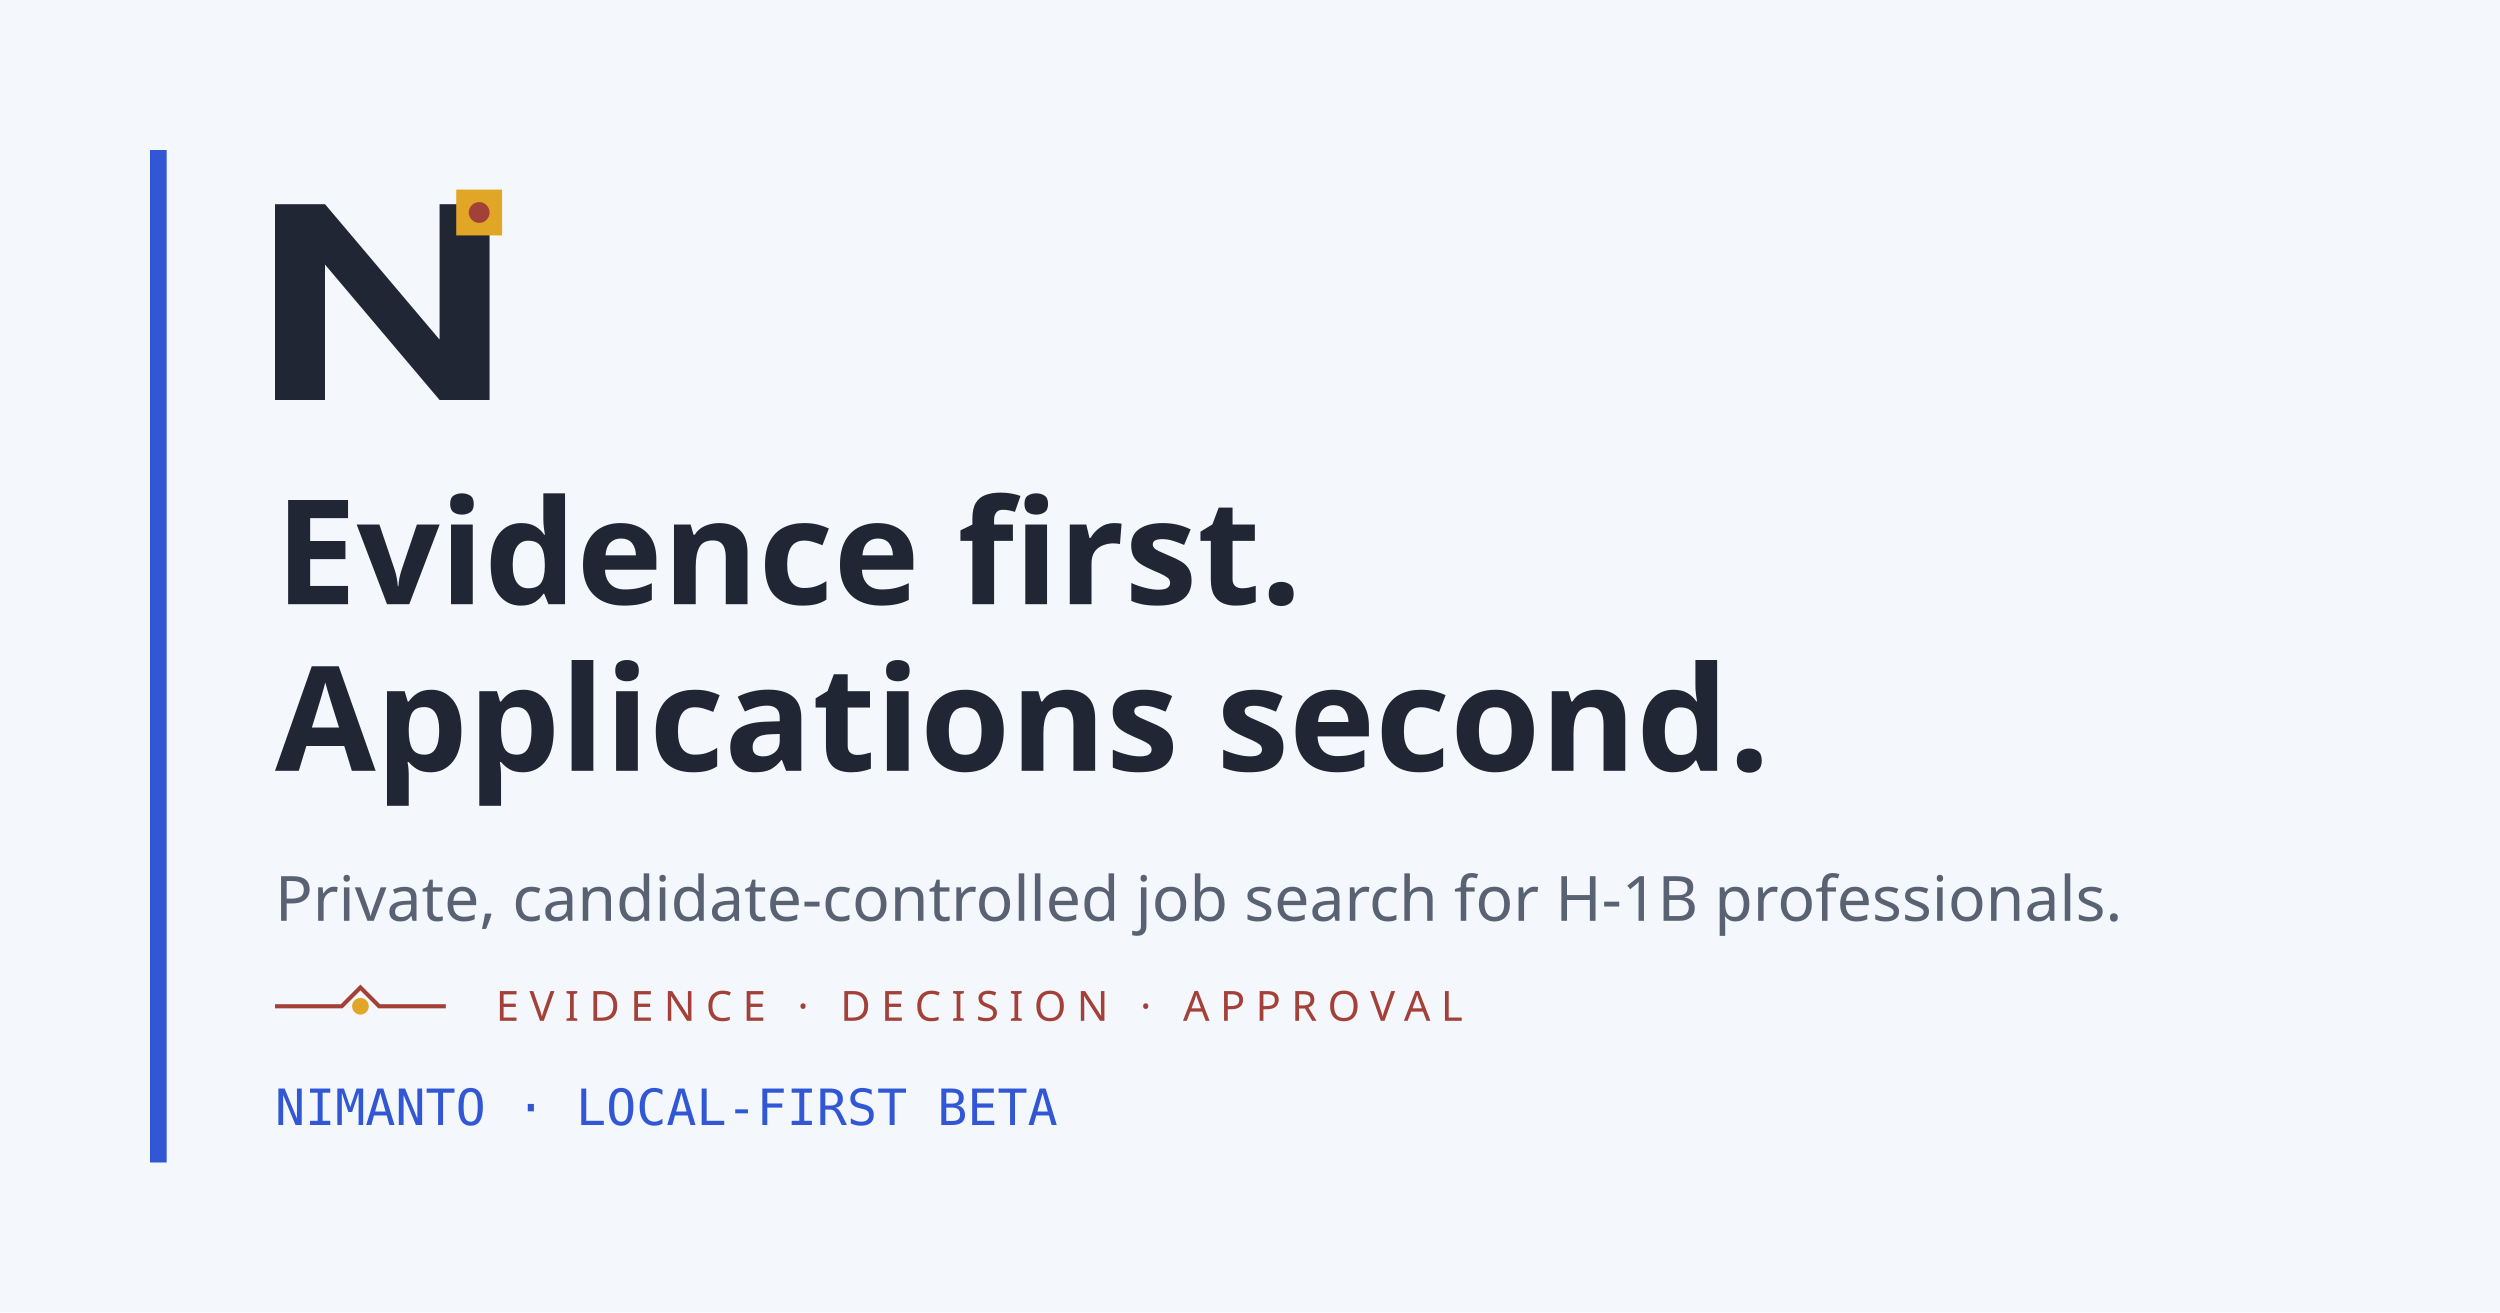
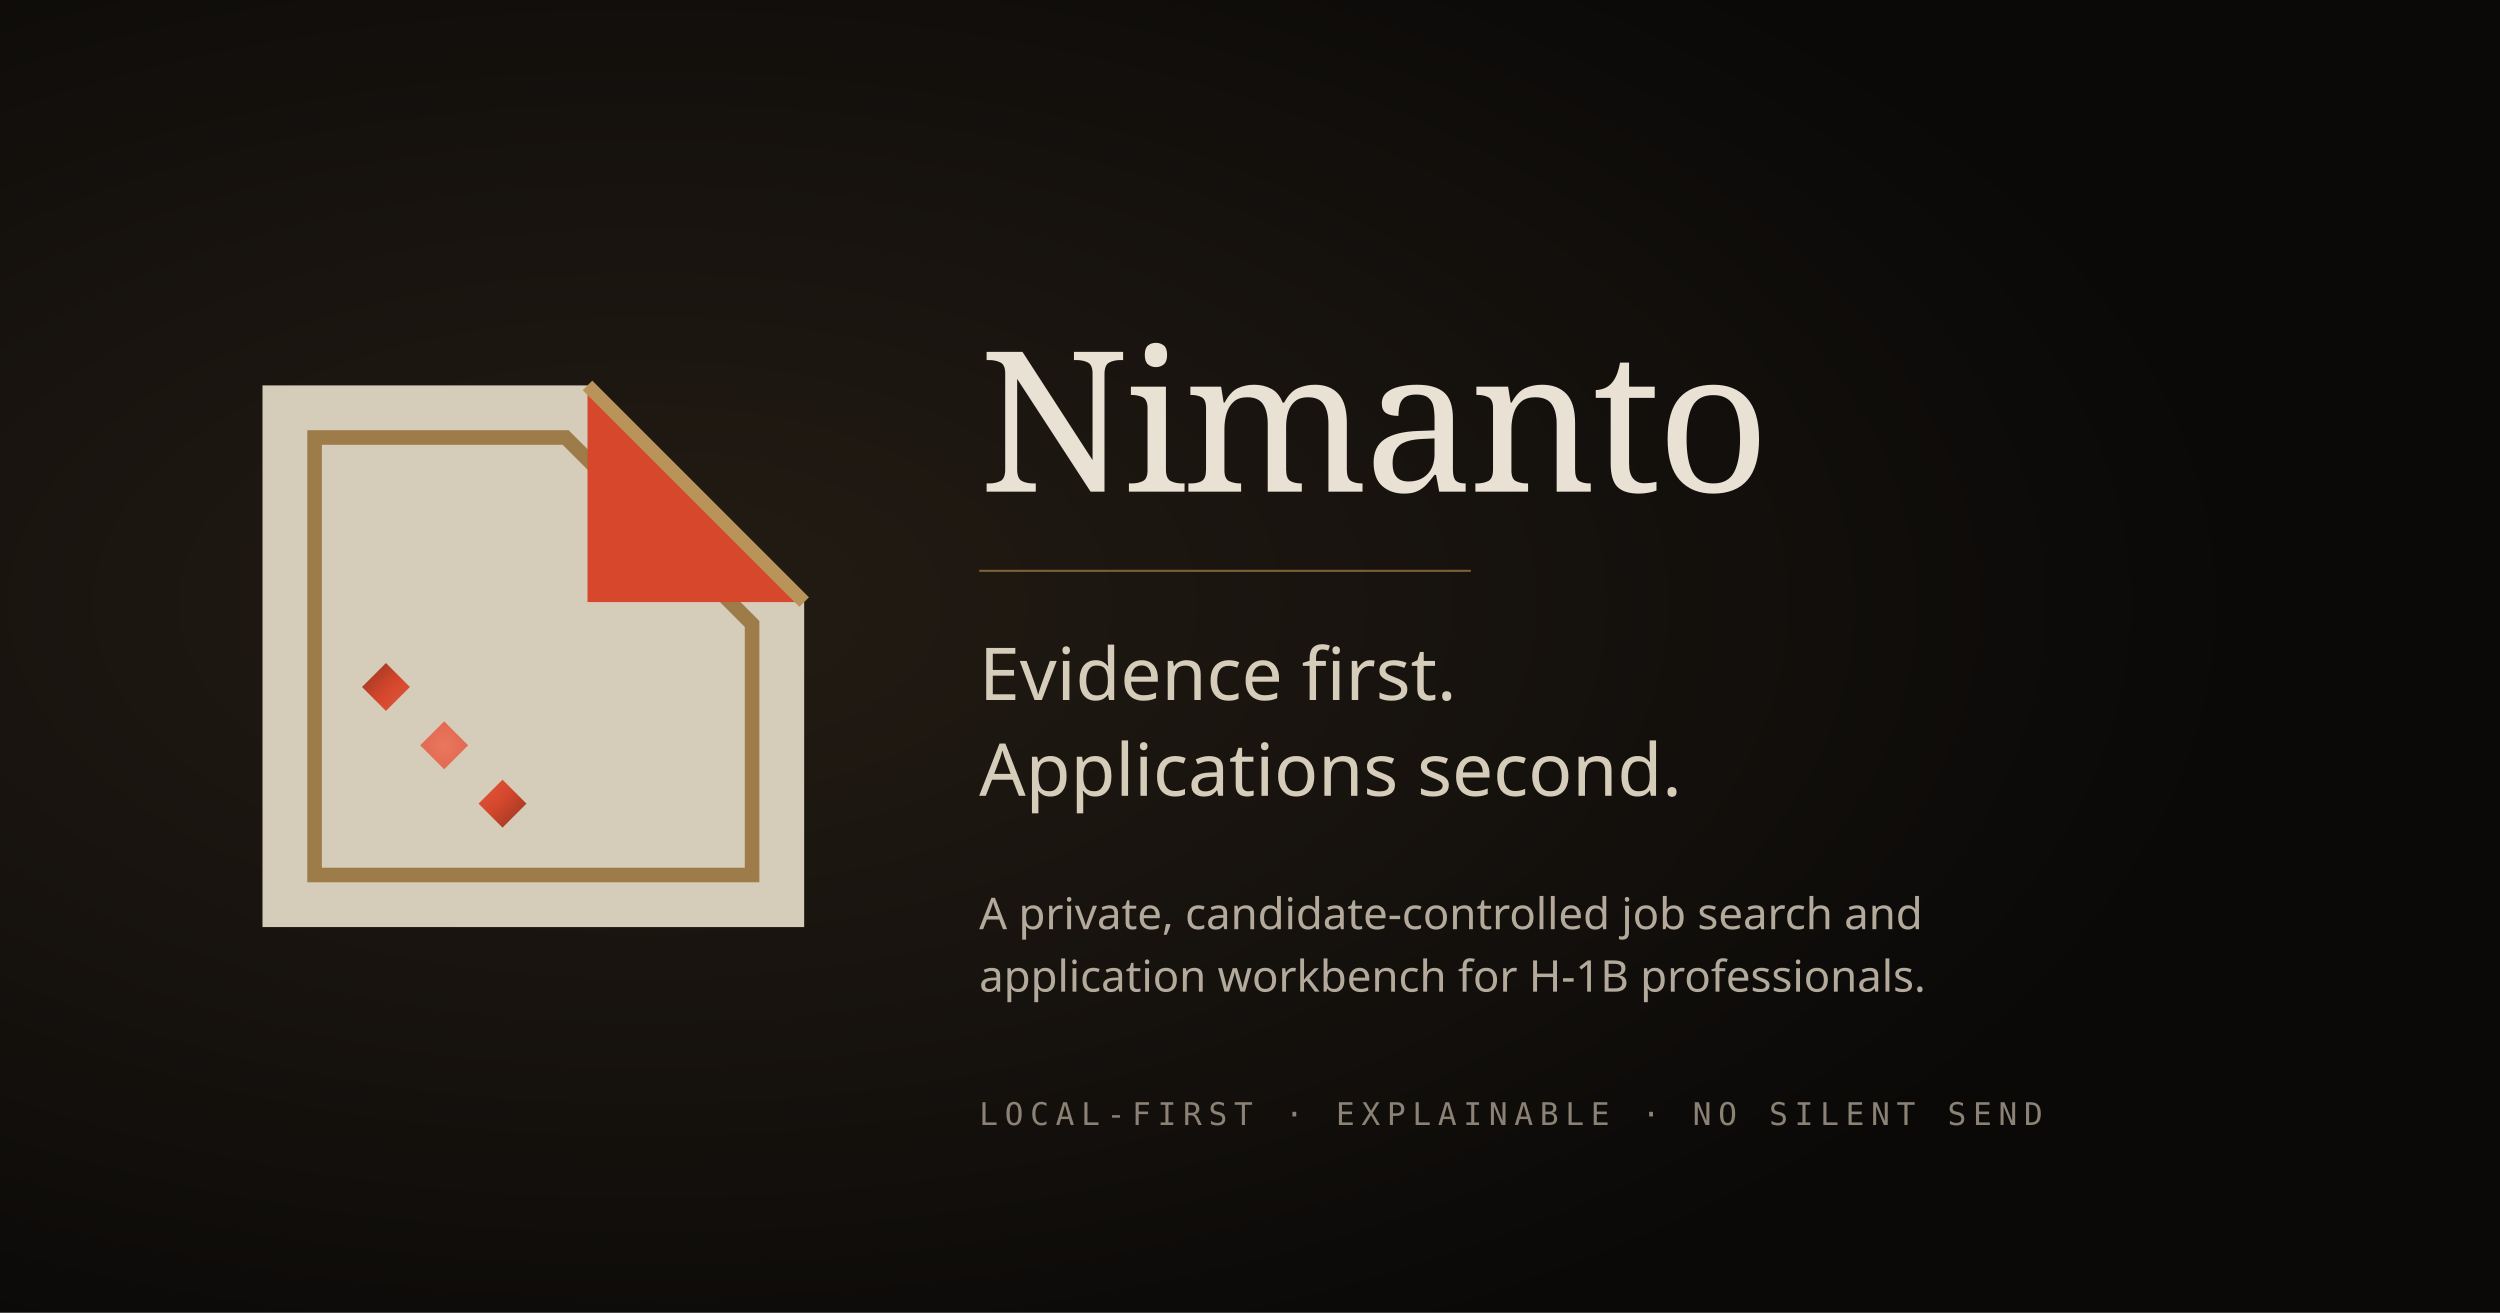
- <svg xmlns="http://www.w3.org/2000/svg" width="1200" height="630" viewBox="0 0 1200 630">
-   <rect width="1200" height="630" fill="#f4f7fc" />
-   <rect x="72" y="72" width="8" height="486" fill="#3157d5" />
-   <path d="M132 192V98h24l55 65V98h24v94h-24l-55-65v65h-24Z" fill="#202633" />
-   <rect x="219" y="91" width="22" height="22" fill="#e2a626" />
-   <circle cx="230" cy="102" r="5" fill="#a34038" />
-   <text x="132" y="290" fill="#202633" font-family="sans-serif" font-weight="700" font-size="70">Evidence first.</text>
-   <text x="132" y="370" fill="#202633" font-family="sans-serif" font-weight="700" font-size="70">Applications second.</text>
-   <text x="132" y="442" fill="#596273" font-family="sans-serif" font-size="30">Private, candidate-controlled job search for H-1B professionals.</text>
-   <path d="M132 483h32l9-9 9 9h32" fill="none" stroke="#a34038" stroke-width="2" />
-   <circle cx="173" cy="483" r="4" fill="#e2a626" />
-   <text x="238" y="490" fill="#a34038" font-family="sans-serif" font-size="20" letter-spacing="5">EVIDENCE · DECISION · APPROVAL</text>
-   <text x="132" y="540" fill="#3157d5" font-family="monospace" font-size="24">NIMANTO · LOCAL-FIRST BETA</text>
+ <svg xmlns="http://www.w3.org/2000/svg" viewBox="0 0 1200 630" width="1200" height="630" role="img" aria-label="Nimanto — evidence first, applications second">
+   <defs>
+     <radialGradient id="umber" cx="26%" cy="46%" r="64%">
+       <stop offset="0" stop-color="#241C14" />
+       <stop offset="1" stop-color="#0A0908" />
+     </radialGradient>
+     <radialGradient id="light" cx="50%" cy="50%" r="50%">
+       <stop offset="0" stop-color="#E8785F" />
+       <stop offset=".45" stop-color="#D6472C" />
+       <stop offset="1" stop-color="#D6472C" stop-opacity="0" />
+     </radialGradient>
+   </defs>
+   <rect width="1200" height="630" fill="#0A0908" />
+   <rect width="1200" height="630" fill="url(#umber)" />
+   <g transform="translate(96 155) scale(5)">
+     <circle cx="23.4" cy="40.6" r="17" fill="url(#light)" />
+     <path fill="#D5CCB9" fill-rule="evenodd" d="M6 58 L58 58 L58 26.8 L37.2 6 L6 6 Z       M17.85 32.65 l2.3 2.3 -2.3 2.3 -2.3 -2.3 Z       M23.44 38.25 l2.3 2.3 -2.3 2.3 -2.3 -2.3 Z       M29.04 43.85 l2.3 2.3 -2.3 2.3 -2.3 -2.3 Z" />
+     <path d="M11 53 L53 53 L53 28.9 L35.1 11 L11 11 Z" fill="none" stroke="#9D7C4A" stroke-width="1.4" />
+     <path d="M58 26.8 L37.2 6 L37.2 26.8 Z" fill="#D6472C" />
+     <path d="M58 26.8 L37.2 6" stroke="#B8935A" stroke-width="1.3" fill="none" />
+   </g>
+   <g transform="translate(470 0)">
+     <text x="0" y="236" font-family="Instrument Serif, Georgia, serif" font-size="94" fill="#E8E1D4" letter-spacing="-2">Nimanto</text>
+     <path d="M0 274 H236" stroke="#7C6134" stroke-width="1" />
+     <text x="0" y="336" font-family="Archivo, system-ui, sans-serif" font-size="35" font-weight="500" fill="#D5CCB9">Evidence first.</text>
+     <text x="0" y="382" font-family="Archivo, system-ui, sans-serif" font-size="35" font-weight="500" fill="#D5CCB9">Applications second.</text>
+     <text x="0" y="446" font-family="Archivo, system-ui, sans-serif" font-size="21" fill="#B3AA9C">A private, candidate-controlled job search and</text>
+     <text x="0" y="476" font-family="Archivo, system-ui, sans-serif" font-size="21" fill="#B3AA9C">application workbench for H-1B professionals.</text>
+     <text x="0" y="540" font-family="IBM Plex Mono, ui-monospace, monospace" font-size="15" fill="#8B8175" letter-spacing="3.2">LOCAL-FIRST  ·  EXPLAINABLE  ·  NO SILENT SEND</text>
+   </g>
</svg>
